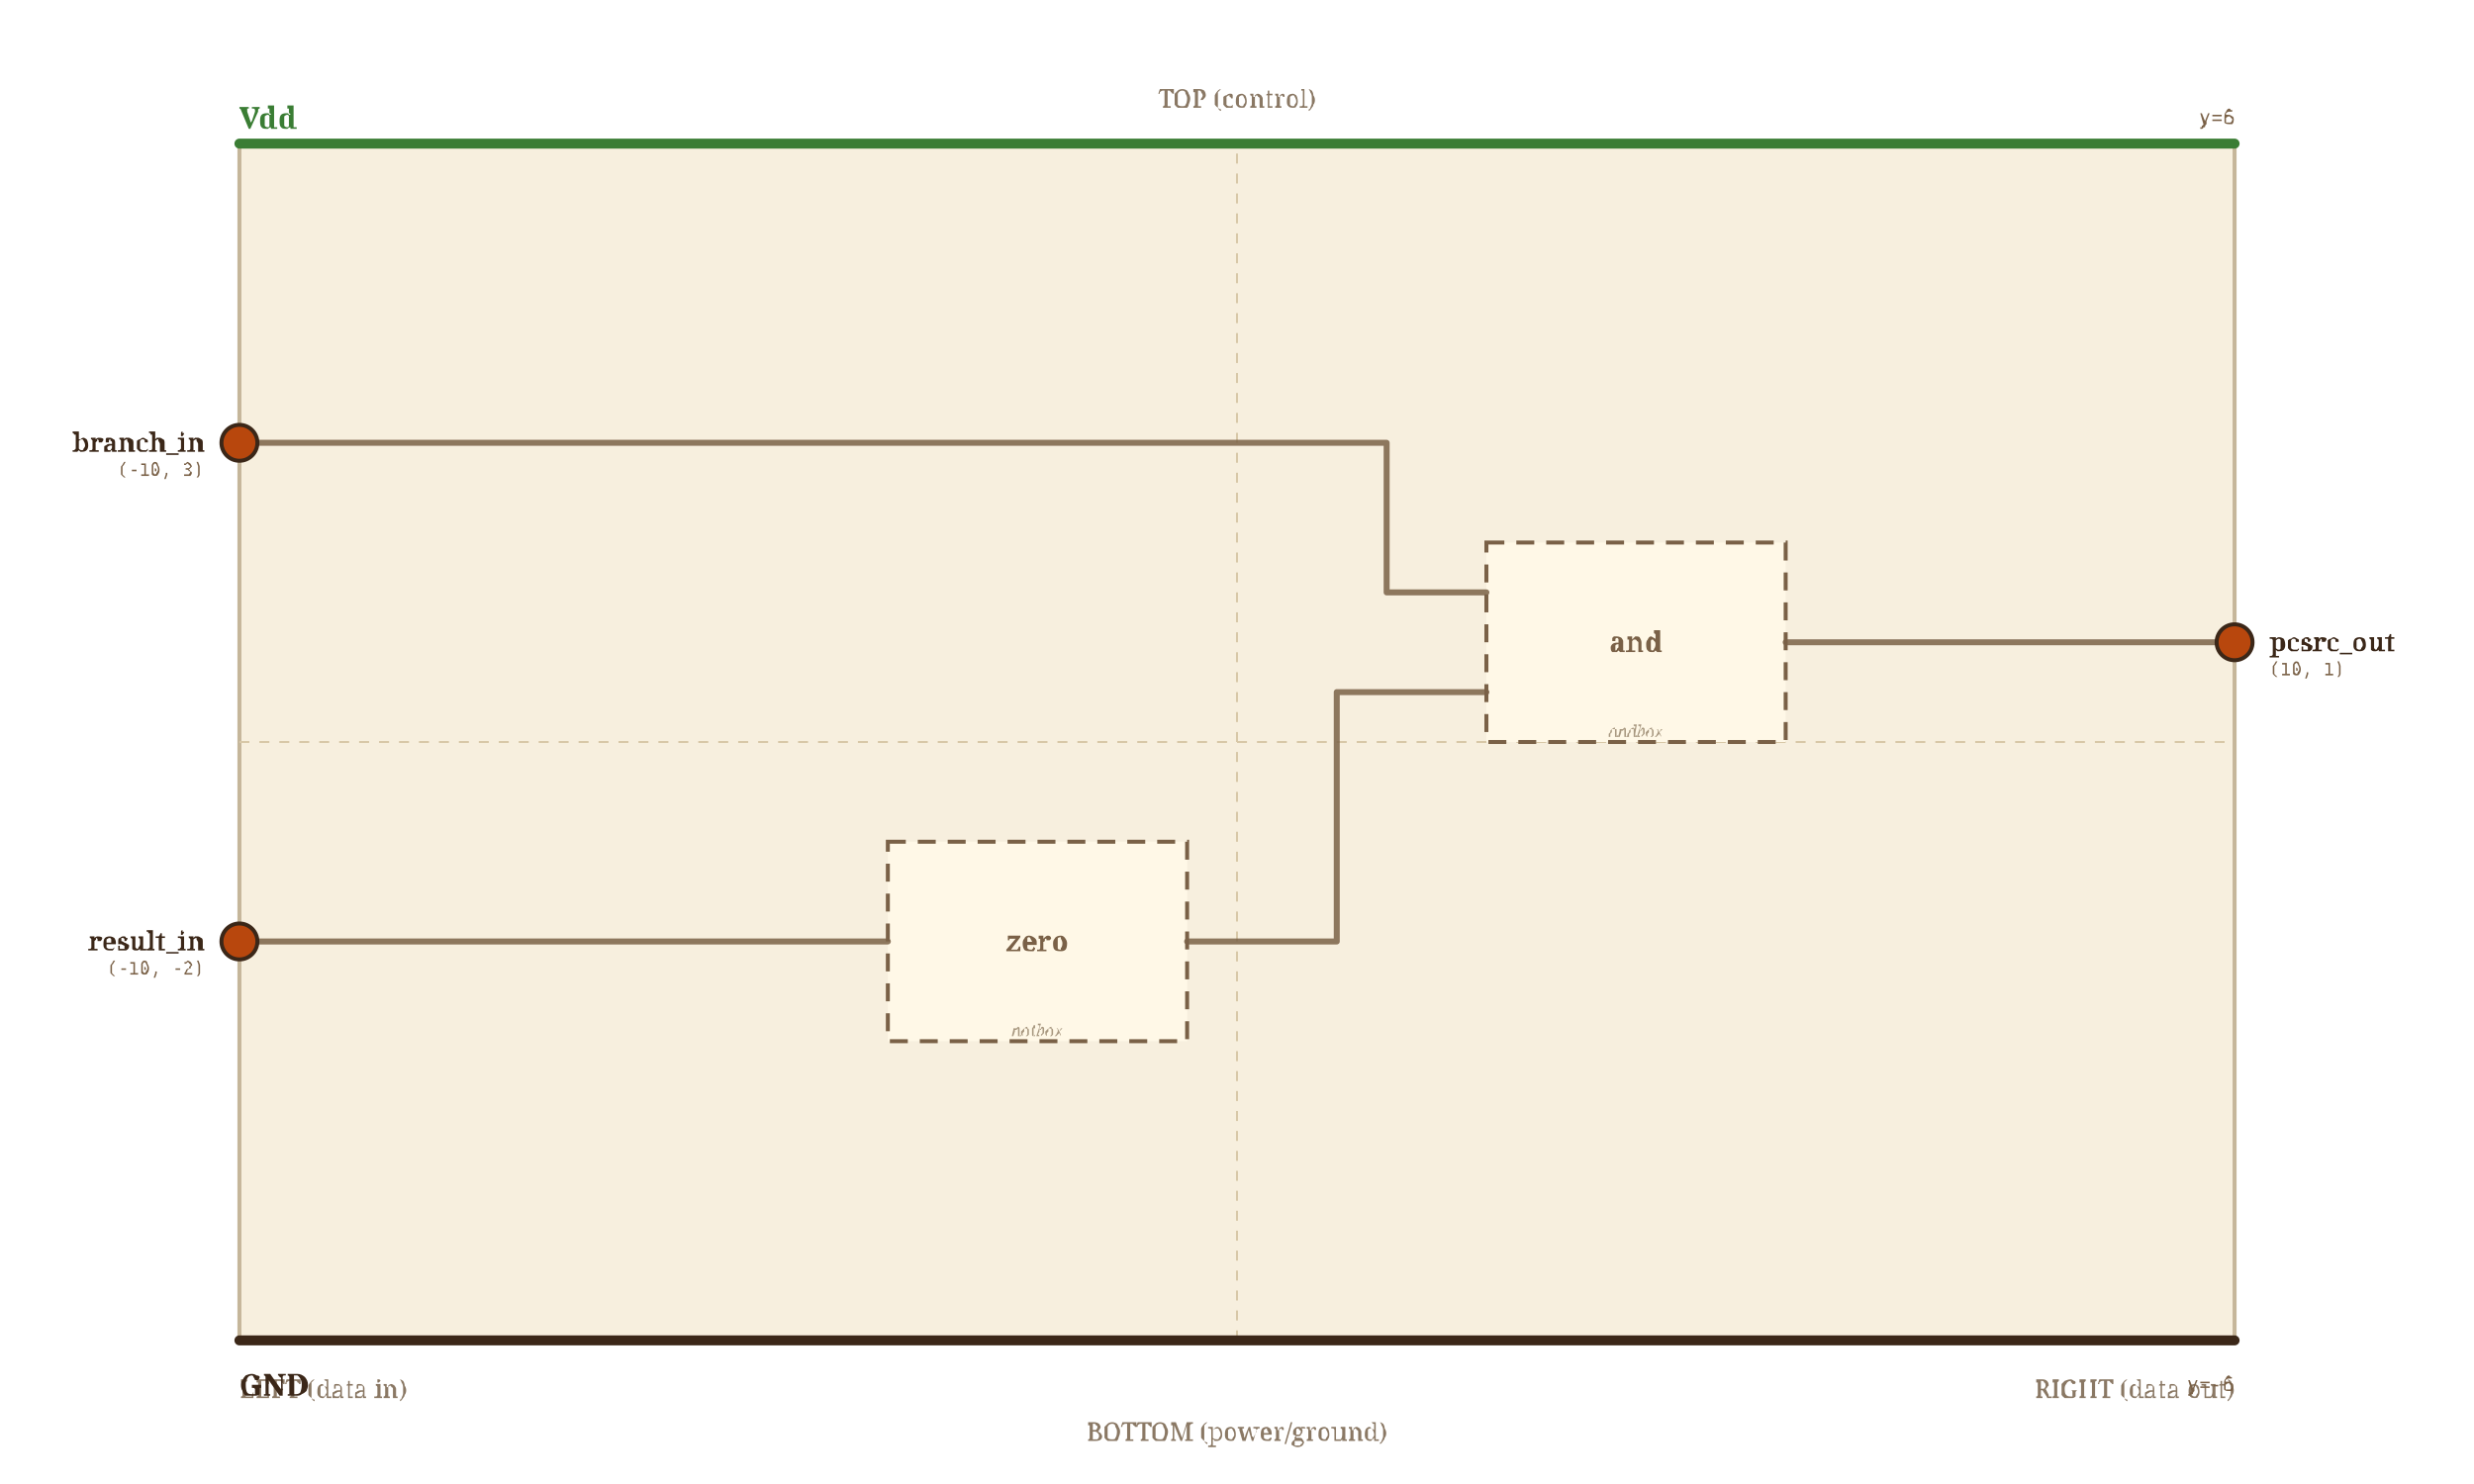
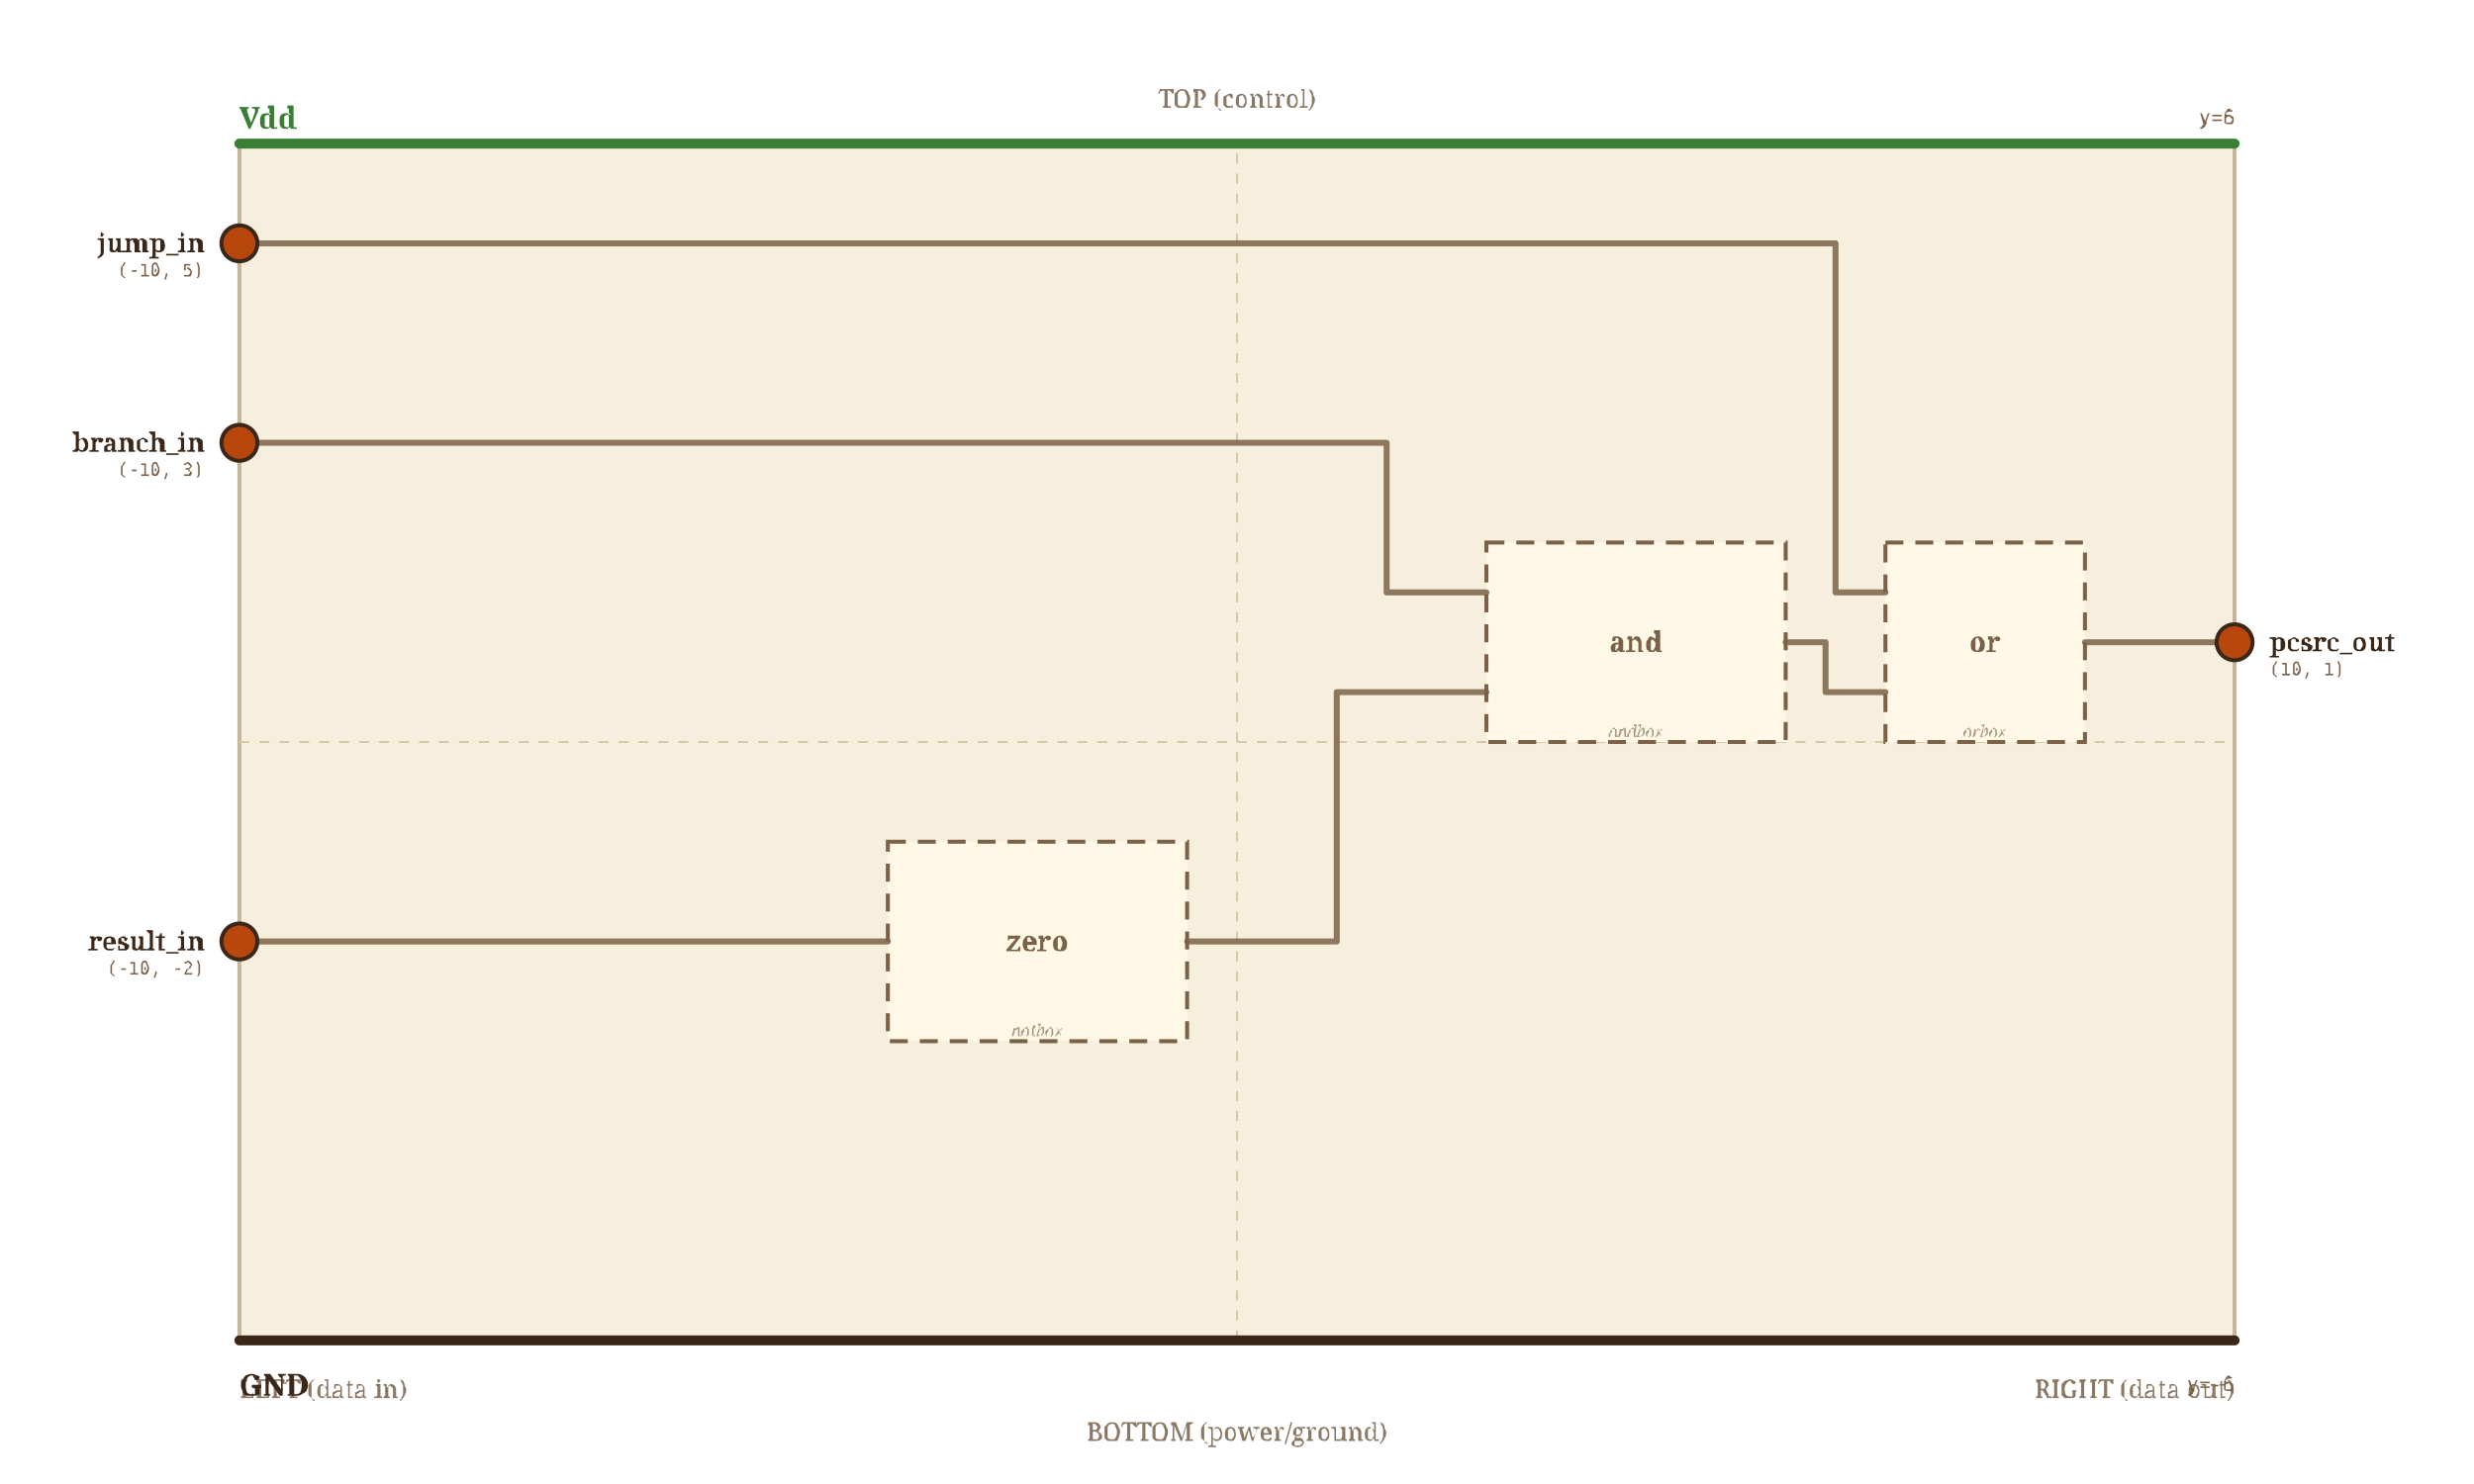
<svg xmlns="http://www.w3.org/2000/svg" viewBox="-12.4 -7.44 24.8 14.88" width="900" height="540">
  <rect x="-10" y="-6" width="20" height="12" fill="#f7efde" stroke="#c5b69a" stroke-width="0.04" />
  <line x1="0" y1="6" x2="0" y2="-6" stroke="#d8c8a8" stroke-width="0.02" stroke-dasharray="0.1,0.1" />
  <line x1="-10" y1="0" x2="10" y2="0" stroke="#d8c8a8" stroke-width="0.02" stroke-dasharray="0.1,0.1" />
  <text x="-10" y="6.576" font-size="0.25" fill="#8a7864" font-family="serif">LEFT (data in)</text>
  <text x="10" y="6.576" font-size="0.25" fill="#8a7864" font-family="serif" text-anchor="end">RIGHT (data out)</text>
  <text x="0" y="-6.36" font-size="0.25" fill="#8a7864" font-family="serif" text-anchor="middle">TOP (control)</text>
  <text x="0" y="7.008" font-size="0.25" fill="#8a7864" font-family="serif" text-anchor="middle">BOTTOM (power/ground)</text>
  <rect x="-3.5" y="1" width="3" height="2" fill="#fff8e7" stroke="#7a6147" stroke-width="0.04" stroke-dasharray="0.18,0.12" />
  <text x="-2" y="2" text-anchor="middle" dominant-baseline="middle" font-size="0.28" fill="#7a6147" font-family="serif" font-weight="bold">zero</text>
  <text x="-2" y="2.95" text-anchor="middle" dominant-baseline="alphabetic" font-size="0.16" fill="#a89880" font-family="serif" font-style="italic">notbox</text>
  <rect x="2.5" y="-2" width="3" height="2" fill="#fff8e7" stroke="#7a6147" stroke-width="0.04" stroke-dasharray="0.18,0.12" />
  <text x="4" y="-1" text-anchor="middle" dominant-baseline="middle" font-size="0.28" fill="#7a6147" font-family="serif" font-weight="bold">and</text>
  <text x="4" y="-0.05" text-anchor="middle" dominant-baseline="alphabetic" font-size="0.16" fill="#a89880" font-family="serif" font-style="italic">andbox</text>
+   <rect x="6.5" y="-2" width="2" height="2" fill="#fff8e7" stroke="#7a6147" stroke-width="0.04" stroke-dasharray="0.18,0.12" />
+   <text x="7.5" y="-1" text-anchor="middle" dominant-baseline="middle" font-size="0.28" fill="#7a6147" font-family="serif" font-weight="bold">or</text>
+   <text x="7.5" y="-0.05" text-anchor="middle" dominant-baseline="alphabetic" font-size="0.16" fill="#a89880" font-family="serif" font-style="italic">orbox</text>
+   <polyline points="-10.000,-5.000 6.000,-5.000 6.000,-1.500 6.500,-1.500" fill="none" stroke="#7a6147" stroke-width="0.06" stroke-linejoin="round" stroke-linecap="round" opacity="0.85" />
  <polyline points="-10.000,-3.000 1.500,-3.000 1.500,-1.500 2.500,-1.500" fill="none" stroke="#7a6147" stroke-width="0.06" stroke-linejoin="round" stroke-linecap="round" opacity="0.85" />
  <polyline points="-10.000,2.000 -3.500,2.000" fill="none" stroke="#7a6147" stroke-width="0.06" stroke-linejoin="round" stroke-linecap="round" opacity="0.85" />
  <polyline points="-0.500,2.000 1.000,2.000 1.000,-0.500 2.500,-0.500" fill="none" stroke="#7a6147" stroke-width="0.06" stroke-linejoin="round" stroke-linecap="round" opacity="0.85" />
-   <polyline points="5.500,-1.000 10.000,-1.000" fill="none" stroke="#7a6147" stroke-width="0.06" stroke-linejoin="round" stroke-linecap="round" opacity="0.85" />
+   <polyline points="5.500,-1.000 5.900,-1.000 5.900,-0.500 6.500,-0.500" fill="none" stroke="#7a6147" stroke-width="0.06" stroke-linejoin="round" stroke-linecap="round" opacity="0.85" />
+   <polyline points="8.500,-1.000 10.000,-1.000" fill="none" stroke="#7a6147" stroke-width="0.06" stroke-linejoin="round" stroke-linecap="round" opacity="0.85" />
+   <circle cx="-10" cy="-5" r="0.18" fill="#b8470d" stroke="#3b2718" stroke-width="0.04" />
+   <text x="-10.35" y="-5" text-anchor="end" dominant-baseline="middle" font-size="0.26" fill="#3b2718" font-family="serif" font-weight="600">jump_in</text>
+   <text x="-10.35" y="-4.72" text-anchor="end" dominant-baseline="middle" font-size="0.18" fill="#7a6147" font-family="monospace">(-10, 5)</text>
  <circle cx="-10" cy="-3" r="0.18" fill="#b8470d" stroke="#3b2718" stroke-width="0.04" />
  <text x="-10.35" y="-3" text-anchor="end" dominant-baseline="middle" font-size="0.26" fill="#3b2718" font-family="serif" font-weight="600">branch_in</text>
  <text x="-10.35" y="-2.72" text-anchor="end" dominant-baseline="middle" font-size="0.18" fill="#7a6147" font-family="monospace">(-10, 3)</text>
  <circle cx="-10" cy="2" r="0.18" fill="#b8470d" stroke="#3b2718" stroke-width="0.04" />
  <text x="-10.35" y="2" text-anchor="end" dominant-baseline="middle" font-size="0.26" fill="#3b2718" font-family="serif" font-weight="600">result_in</text>
  <text x="-10.35" y="2.28" text-anchor="end" dominant-baseline="middle" font-size="0.18" fill="#7a6147" font-family="monospace">(-10, -2)</text>
  <circle cx="10" cy="-1" r="0.18" fill="#b8470d" stroke="#3b2718" stroke-width="0.04" />
  <text x="10.35" y="-1" text-anchor="start" dominant-baseline="middle" font-size="0.26" fill="#3b2718" font-family="serif" font-weight="600">pcsrc_out</text>
  <text x="10.35" y="-0.72" text-anchor="start" dominant-baseline="middle" font-size="0.18" fill="#7a6147" font-family="monospace">(10, 1)</text>
  <line x1="-10" y1="-6" x2="10" y2="-6" stroke="#3a7d34" stroke-width="0.10" stroke-linecap="round" />
  <text x="-10" y="-6.25" text-anchor="start" dominant-baseline="middle" font-size="0.30" fill="#3a7d34" font-family="serif" font-weight="700">Vdd</text>
  <text x="10" y="-6.25" text-anchor="end" dominant-baseline="middle" font-size="0.20" fill="#7a6147" font-family="monospace">y=6</text>
  <line x1="-10" y1="6" x2="10" y2="6" stroke="#3b2718" stroke-width="0.10" stroke-linecap="round" />
  <text x="-10" y="6.45" text-anchor="start" dominant-baseline="middle" font-size="0.30" fill="#3b2718" font-family="serif" font-weight="700">GND</text>
  <text x="10" y="6.45" text-anchor="end" dominant-baseline="middle" font-size="0.20" fill="#7a6147" font-family="monospace">y=-6</text>
</svg>
